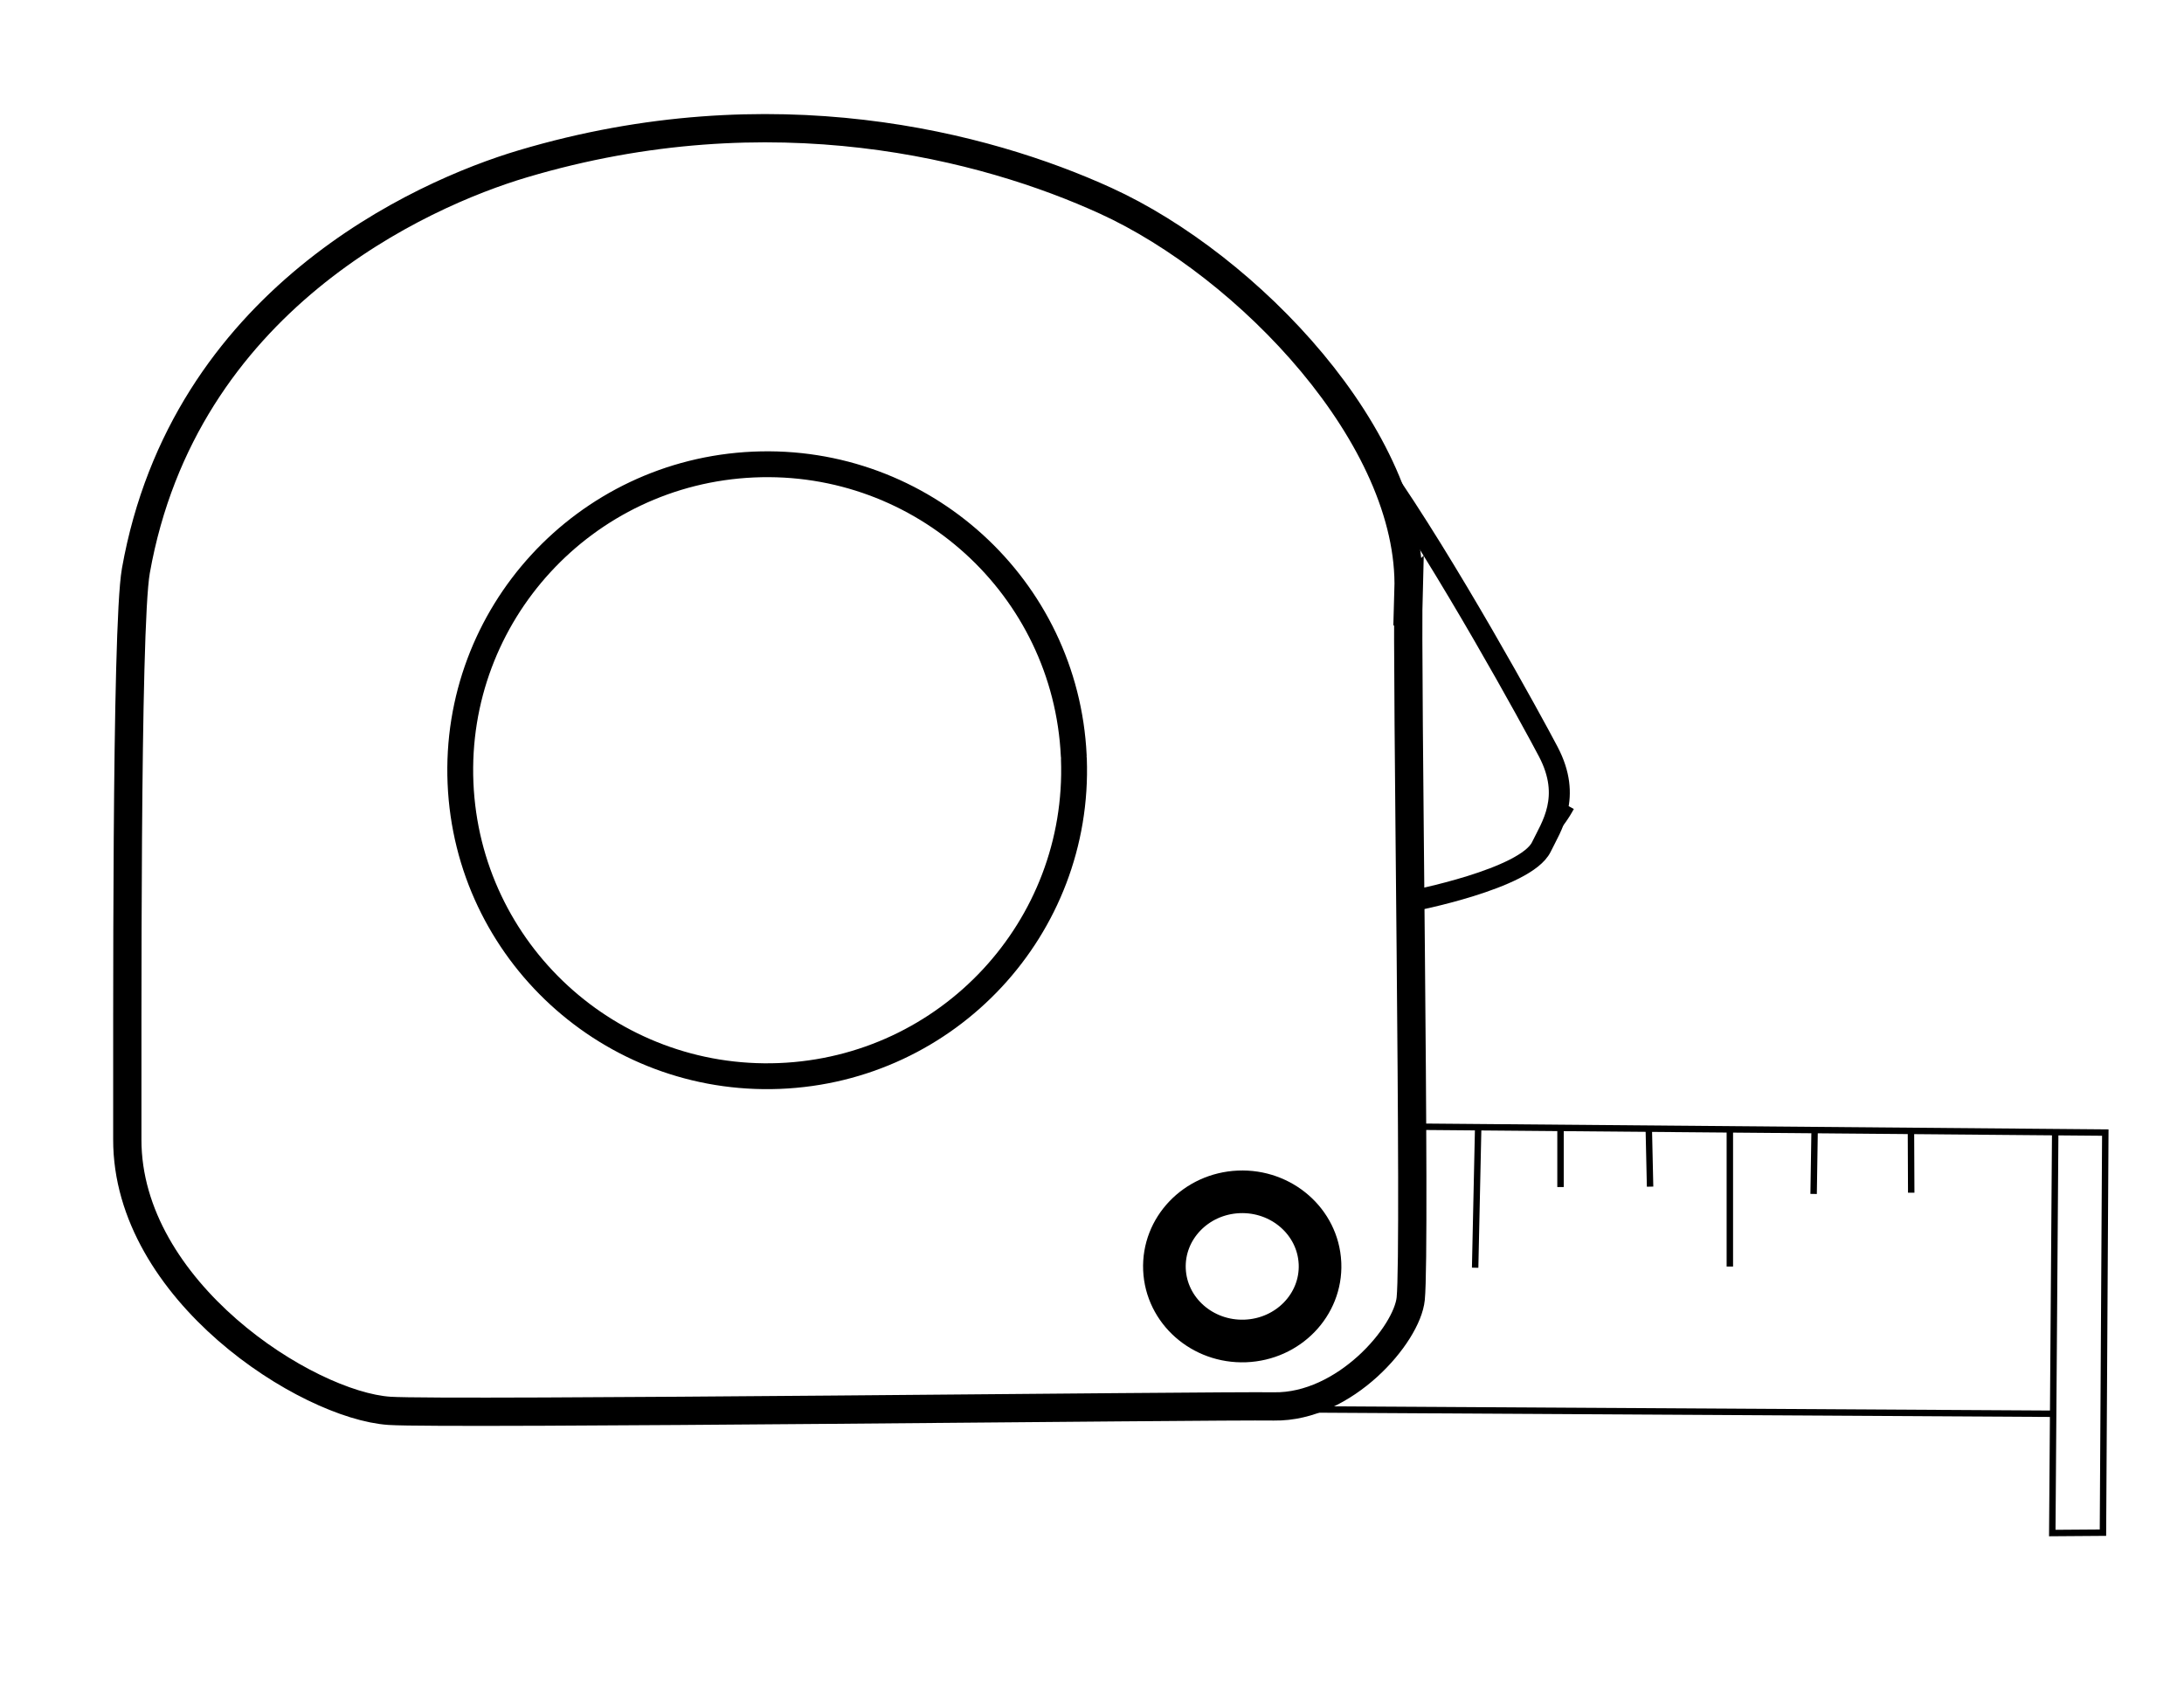
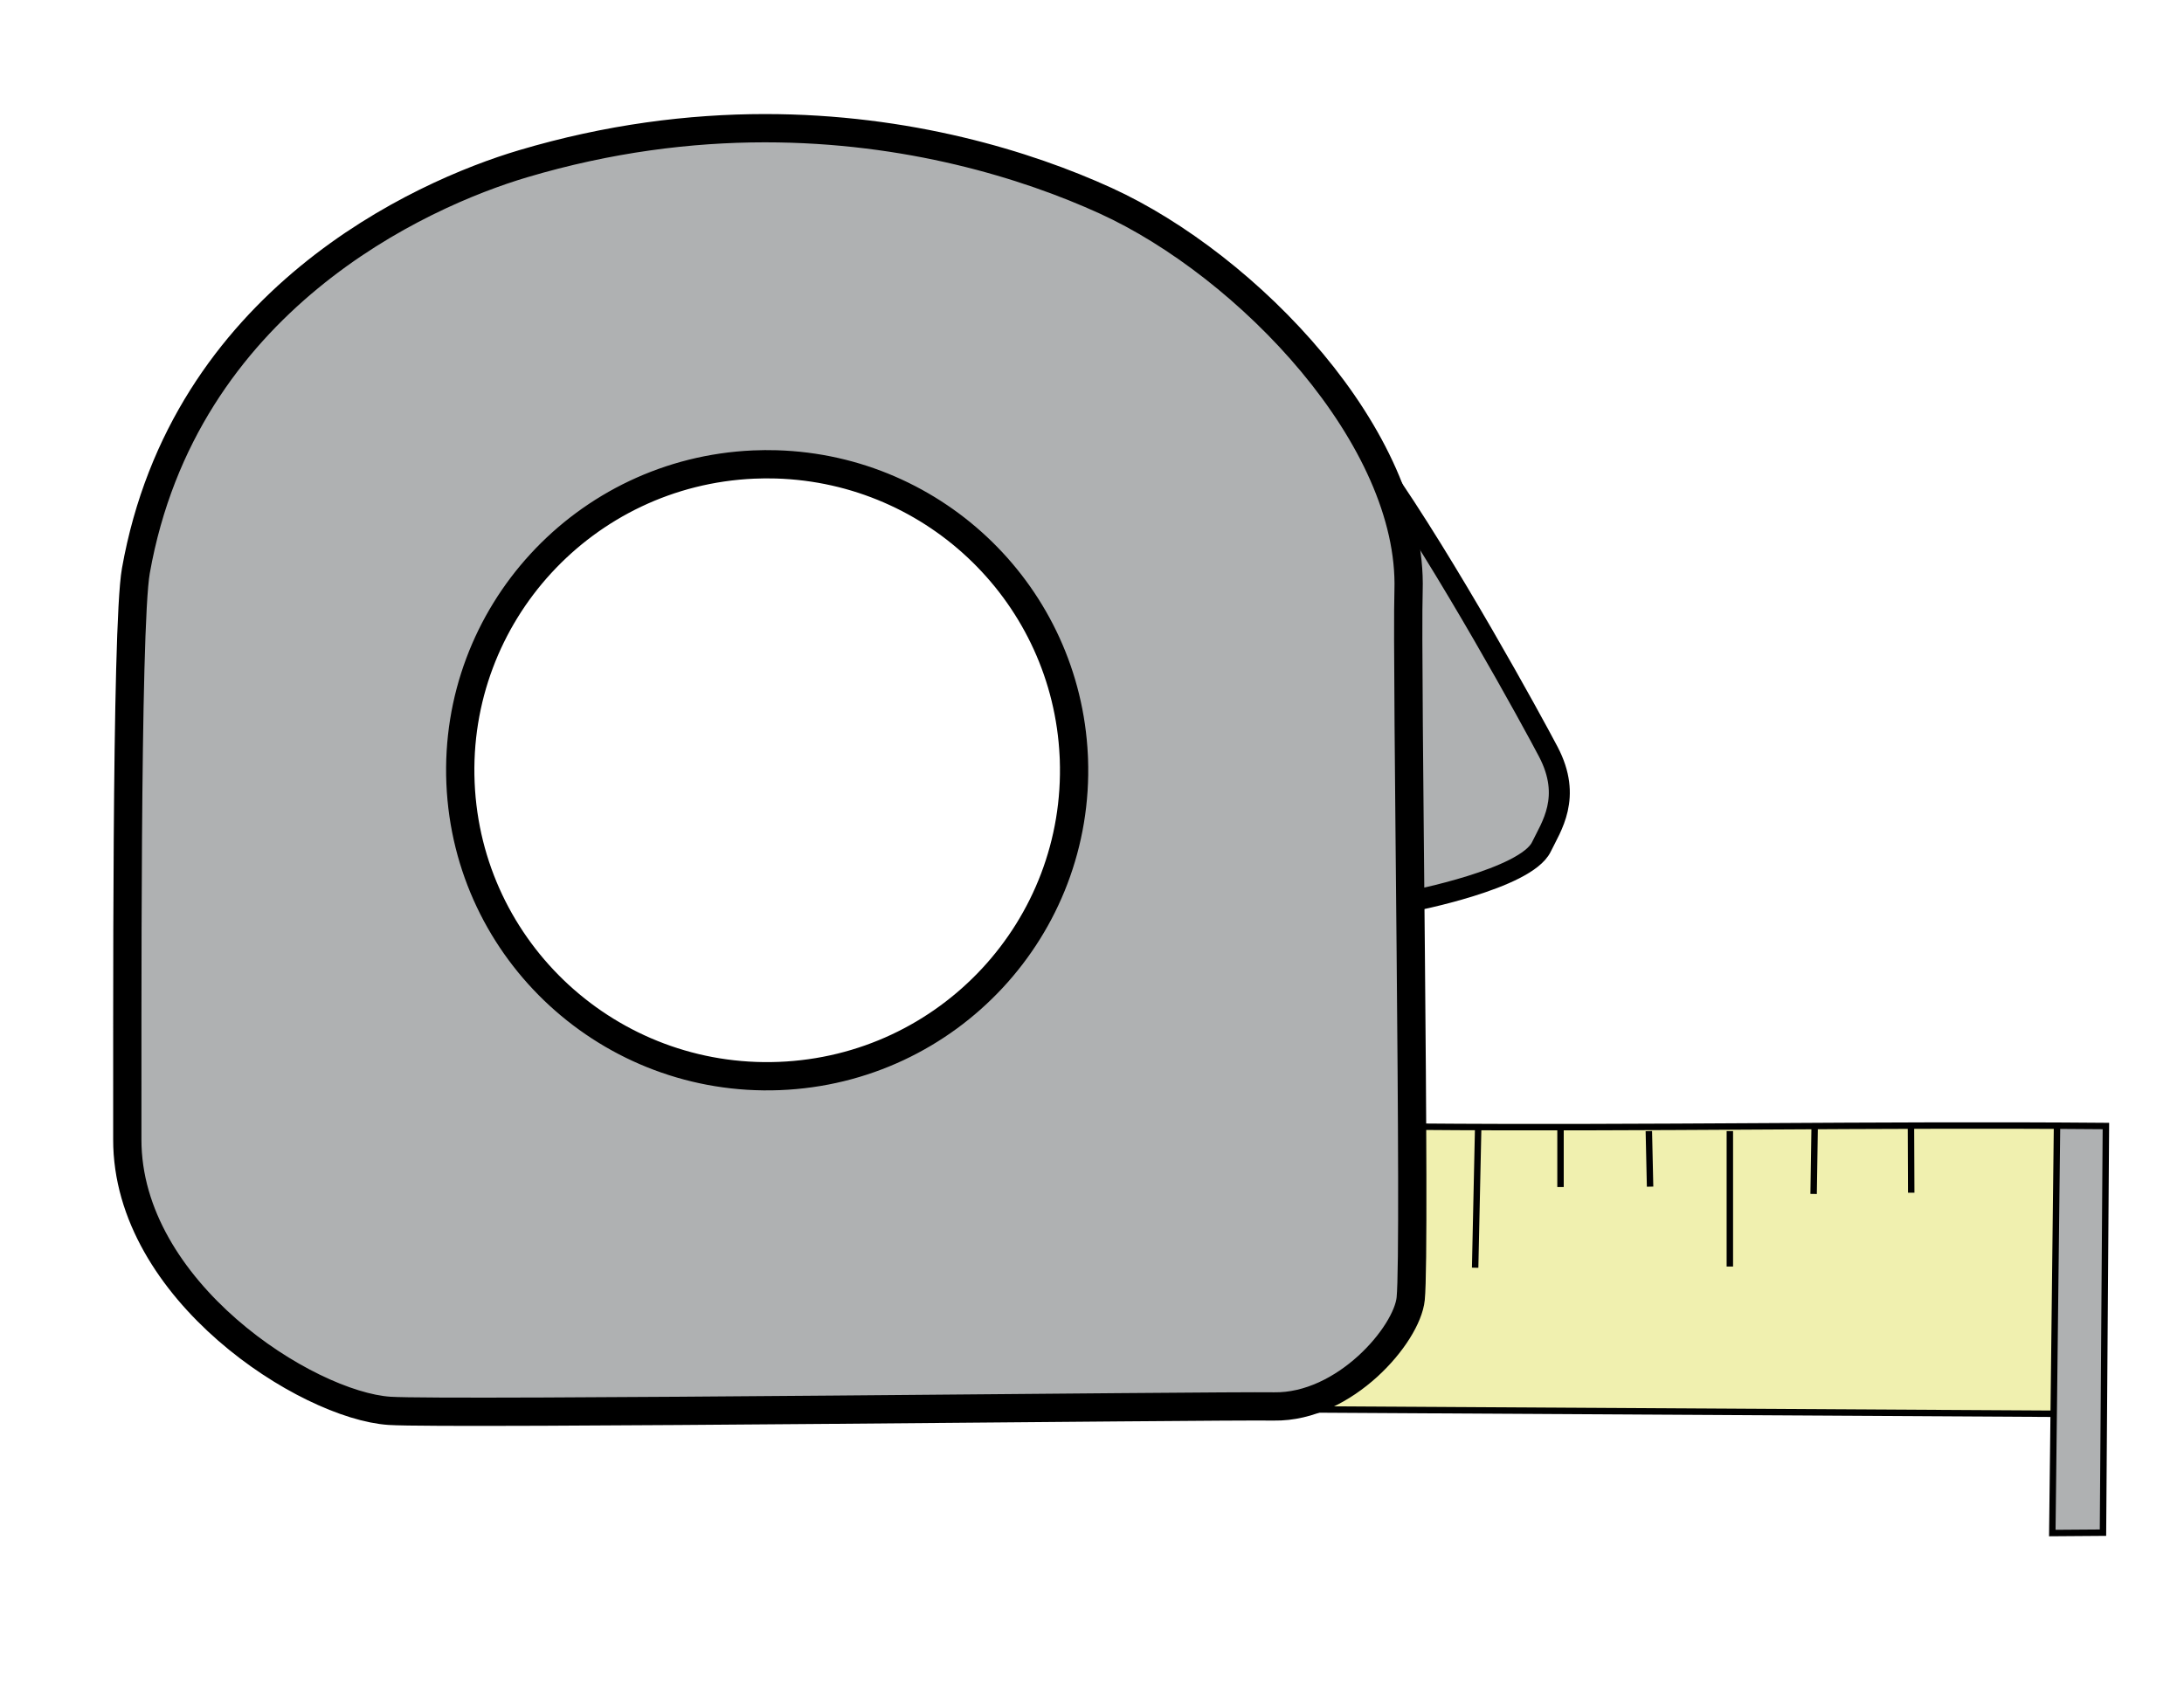
<svg xmlns="http://www.w3.org/2000/svg" width="90mm" height="70mm" viewBox="0 0 90 70" version="1.1" id="svg8861">
  <defs id="defs8858" />
  <g id="layer2">
    <g id="g12701" transform="translate(-59.95903,-24.98293)">
-       <path style="fill:none;stroke:#000000;stroke-width:0.265px;stroke-linecap:butt;stroke-linejoin:miter;stroke-opacity:1" d="m 124.698,58.26 c -0.852,1.59 -2.498,2.555 -3.932,3.123 -1.434,0.568 -2.655,0.738 -2.655,0.738" id="path8970" />
-       <path style="fill:none;stroke:#000000;stroke-width:1.065;stroke-linecap:round;stroke-miterlimit:4;stroke-dasharray:none;stroke-opacity:1" id="path11430" d="M 104.213,56.264 A 12.648,12.611 0 0 1 92.071,69.327 12.648,12.611 0 0 1 78.936,57.256 12.648,12.611 0 0 1 91.009,44.128 12.648,12.611 0 0 1 104.207,56.13" />
+       <g id="g2334" style="fill:#afb1b2;fill-opacity:1">
+         <rect style="fill:#f0f0af;fill-opacity:1;stroke:none;stroke-width:0.1;stroke-linejoin:miter;stroke-dasharray:none;stroke-opacity:1" id="rect2511" width="31.406" height="11.826" x="113.25" y="71.306" />
+         <path style="fill:#afb1b2;fill-opacity:1;stroke:#000000;stroke-width:0.265px;stroke-linecap:butt;stroke-linejoin:miter;stroke-opacity:1" d="m 118.259,71.416 c 9.486,0.081 18.996,-0.108 28.482,-0.027 l -0.121,16.759 -2.088,0.015 0.195,-16.81" id="path12278" />
+         <path style="fill:#afb1b2;stroke:#000000;stroke-width:0.265px;stroke-linecap:butt;stroke-linejoin:miter;stroke-opacity:1;fill-opacity:1" d="m 113.405,83.066 31.248,0.182" id="path12280" />
+         <path style="fill:#afb1b2;fill-opacity:1;stroke:#000000;stroke-width:0.265px;stroke-linecap:butt;stroke-linejoin:miter;stroke-opacity:1" d="m 138.707,71.382 0.011,2.755" id="path12315" />
+         <path style="fill:#afb1b2;stroke:#000000;stroke-width:0.265px;stroke-linecap:butt;stroke-linejoin:miter;stroke-opacity:1;fill-opacity:1" d="m 134.738,71.498 -0.042,2.69" id="path12317" />
+         <path style="fill:#afb1b2;stroke:#000000;stroke-width:0.265px;stroke-linecap:butt;stroke-linejoin:miter;stroke-opacity:1;fill-opacity:1" d="m 131.244,71.598 v 5.582" id="path12319" />
+         <path style="fill:#afb1b2;stroke:#000000;stroke-width:0.265px;stroke-linecap:butt;stroke-linejoin:miter;stroke-opacity:1;fill-opacity:1" d="m 127.906,71.598 0.051,2.29" id="path12321" />
+         <path style="fill:#afb1b2;stroke:#000000;stroke-width:0.265px;stroke-linecap:butt;stroke-linejoin:miter;stroke-opacity:1;fill-opacity:1" d="m 124.266,71.477 v 2.427" id="path12323" />
+         <path style="fill:#afb1b2;stroke:#000000;stroke-width:0.265px;stroke-linecap:butt;stroke-linejoin:miter;stroke-opacity:1;fill-opacity:1" d="m 120.875,71.374 -0.127,5.855" id="path12325" />
+       </g>
      <path style="fill:none;stroke:#000000;stroke-width:1.757;stroke-linecap:round;stroke-opacity:1" id="path11596" d="m 114.355,77.062 a 3.208,3.075 0 0 1 -3.079,3.185 3.208,3.075 0 0 1 -3.331,-2.943 3.208,3.075 0 0 1 3.061,-3.201 3.208,3.075 0 0 1 3.347,2.926" />
-       <path style="fill:none;stroke:#000000;stroke-width:0.865;stroke-linecap:butt;stroke-linejoin:miter;stroke-miterlimit:4;stroke-dasharray:none;stroke-opacity:1" d="m 116.826,44.338 c 2.739,3.905 6.273,10.359 6.937,11.626 0.987,1.882 0.116,3.088 -0.285,3.921 -0.639,1.329 -5.368,2.236 -5.368,2.236" id="path11711" />
-       <path style="fill:none;stroke:#000000;stroke-width:0.265px;stroke-linecap:butt;stroke-linejoin:miter;stroke-opacity:1" d="m 118.259,71.416 28.457,0.243 -0.097,16.489 -2.088,0.015 0.121,-16.565" id="path12278" />
-       <path style="fill:none;stroke:#000000;stroke-width:0.265px;stroke-linecap:butt;stroke-linejoin:miter;stroke-opacity:1" d="m 113.405,83.066 31.248,0.182" id="path12280" />
-       <path style="fill:none;stroke:#000000;stroke-width:0.265px;stroke-linecap:butt;stroke-linejoin:miter;stroke-opacity:1" d="m 138.707,71.603 0.011,2.534" id="path12315" />
-       <path style="fill:none;stroke:#000000;stroke-width:0.265px;stroke-linecap:butt;stroke-linejoin:miter;stroke-opacity:1" d="m 134.738,71.498 -0.042,2.69" id="path12317" />
-       <path style="fill:none;stroke:#000000;stroke-width:0.265px;stroke-linecap:butt;stroke-linejoin:miter;stroke-opacity:1" d="m 131.244,71.598 v 5.582" id="path12319" />
-       <path style="fill:none;stroke:#000000;stroke-width:0.265px;stroke-linecap:butt;stroke-linejoin:miter;stroke-opacity:1" d="m 127.906,71.598 0.051,2.29" id="path12321" />
-       <path style="fill:none;stroke:#000000;stroke-width:0.265px;stroke-linecap:butt;stroke-linejoin:miter;stroke-opacity:1" d="m 124.266,71.477 v 2.427" id="path12323" />
-       <path style="fill:none;stroke:#000000;stroke-width:0.265px;stroke-linecap:butt;stroke-linejoin:miter;stroke-opacity:1" d="m 120.875,71.374 -0.127,5.855" id="path12325" />
-       <path style="fill:none;stroke:#000000;stroke-width:1.165;stroke-linecap:butt;stroke-linejoin:miter;stroke-miterlimit:4;stroke-dasharray:none;stroke-opacity:1" d="m 118.004,49.325 c -0.09,3.002 0.304,27.04 0.089,29.181 -0.149,1.482 -2.709,4.484 -5.635,4.439 -2.434,-0.038 -34.096,0.338 -36.449,0.182 C 72.611,82.902 65.191,78.187 65.205,71.936 c 0.01,-4.204 -0.064,-21.082 0.353,-23.43 1.979,-11.133 11.723,-15.516 15.95,-16.773 10.262,-3.053 19.056,-0.741 24.013,1.523 5.858,2.675 12.671,9.775 12.482,16.07 z" id="path8968" />
+       <path style="display:inline;fill:#afb1b2;stroke:#000000;stroke-width:0.865;stroke-linecap:butt;stroke-linejoin:miter;stroke-miterlimit:4;stroke-dasharray:none;stroke-opacity:1;fill-opacity:1" d="m 116.826,44.338 c 2.739,3.905 6.273,10.359 6.937,11.626 0.987,1.882 0.116,3.088 -0.285,3.921 -0.639,1.329 -5.368,2.236 -5.368,2.236" id="path11711" />
+       <path id="path8968" style="fill:#afb1b2;stroke:#000000;stroke-width:1.165;stroke-linecap:butt;stroke-linejoin:miter;stroke-miterlimit:4;stroke-dasharray:none;stroke-opacity:1;fill-opacity:1" d="M 91.474 30.266 C 88.39 30.268 85.036 30.684 81.509 31.733 C 77.282 32.99 67.537 37.373 65.558 48.506 C 65.141 50.854 65.215 67.733 65.205 71.936 C 65.191 78.187 72.612 82.901 76.009 83.127 C 78.361 83.284 110.023 82.908 112.457 82.946 C 115.383 82.991 117.943 79.988 118.092 78.506 C 118.308 76.365 117.913 52.327 118.004 49.325 C 118.193 43.03 111.38 35.93 105.522 33.255 C 102.269 31.77 97.363 30.264 91.474 30.266 z M 91.953 44.121 A 12.648 12.611 0 0 1 104.207 56.13 L 104.213 56.264 A 12.648 12.611 0 0 1 92.071 69.328 A 12.648 12.611 0 0 1 78.936 57.256 A 12.648 12.611 0 0 1 91.008 44.128 A 12.648 12.611 0 0 1 91.953 44.121 z " />
    </g>
  </g>
</svg>
